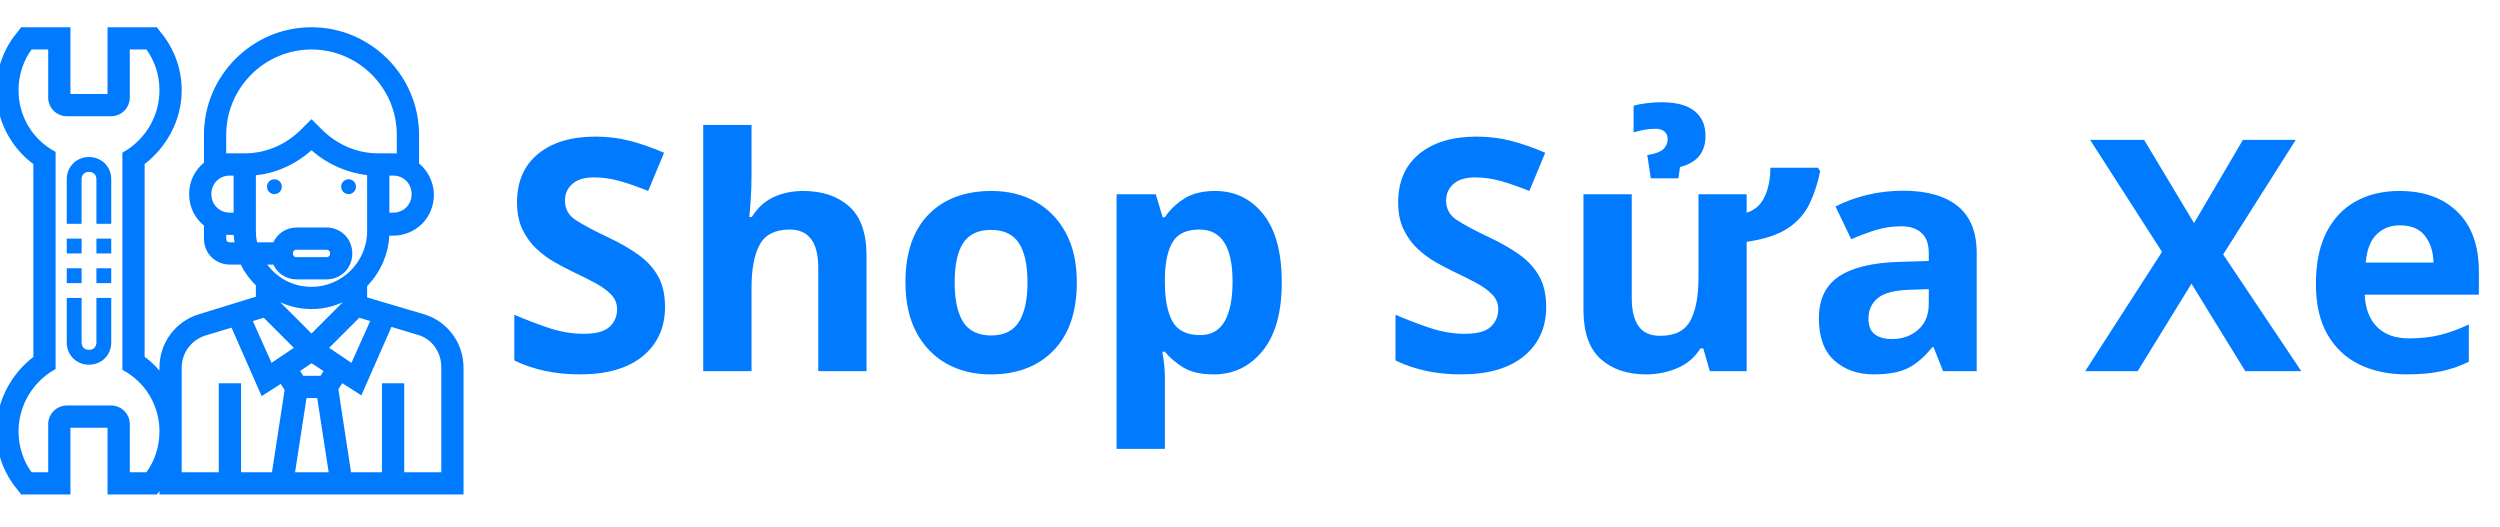
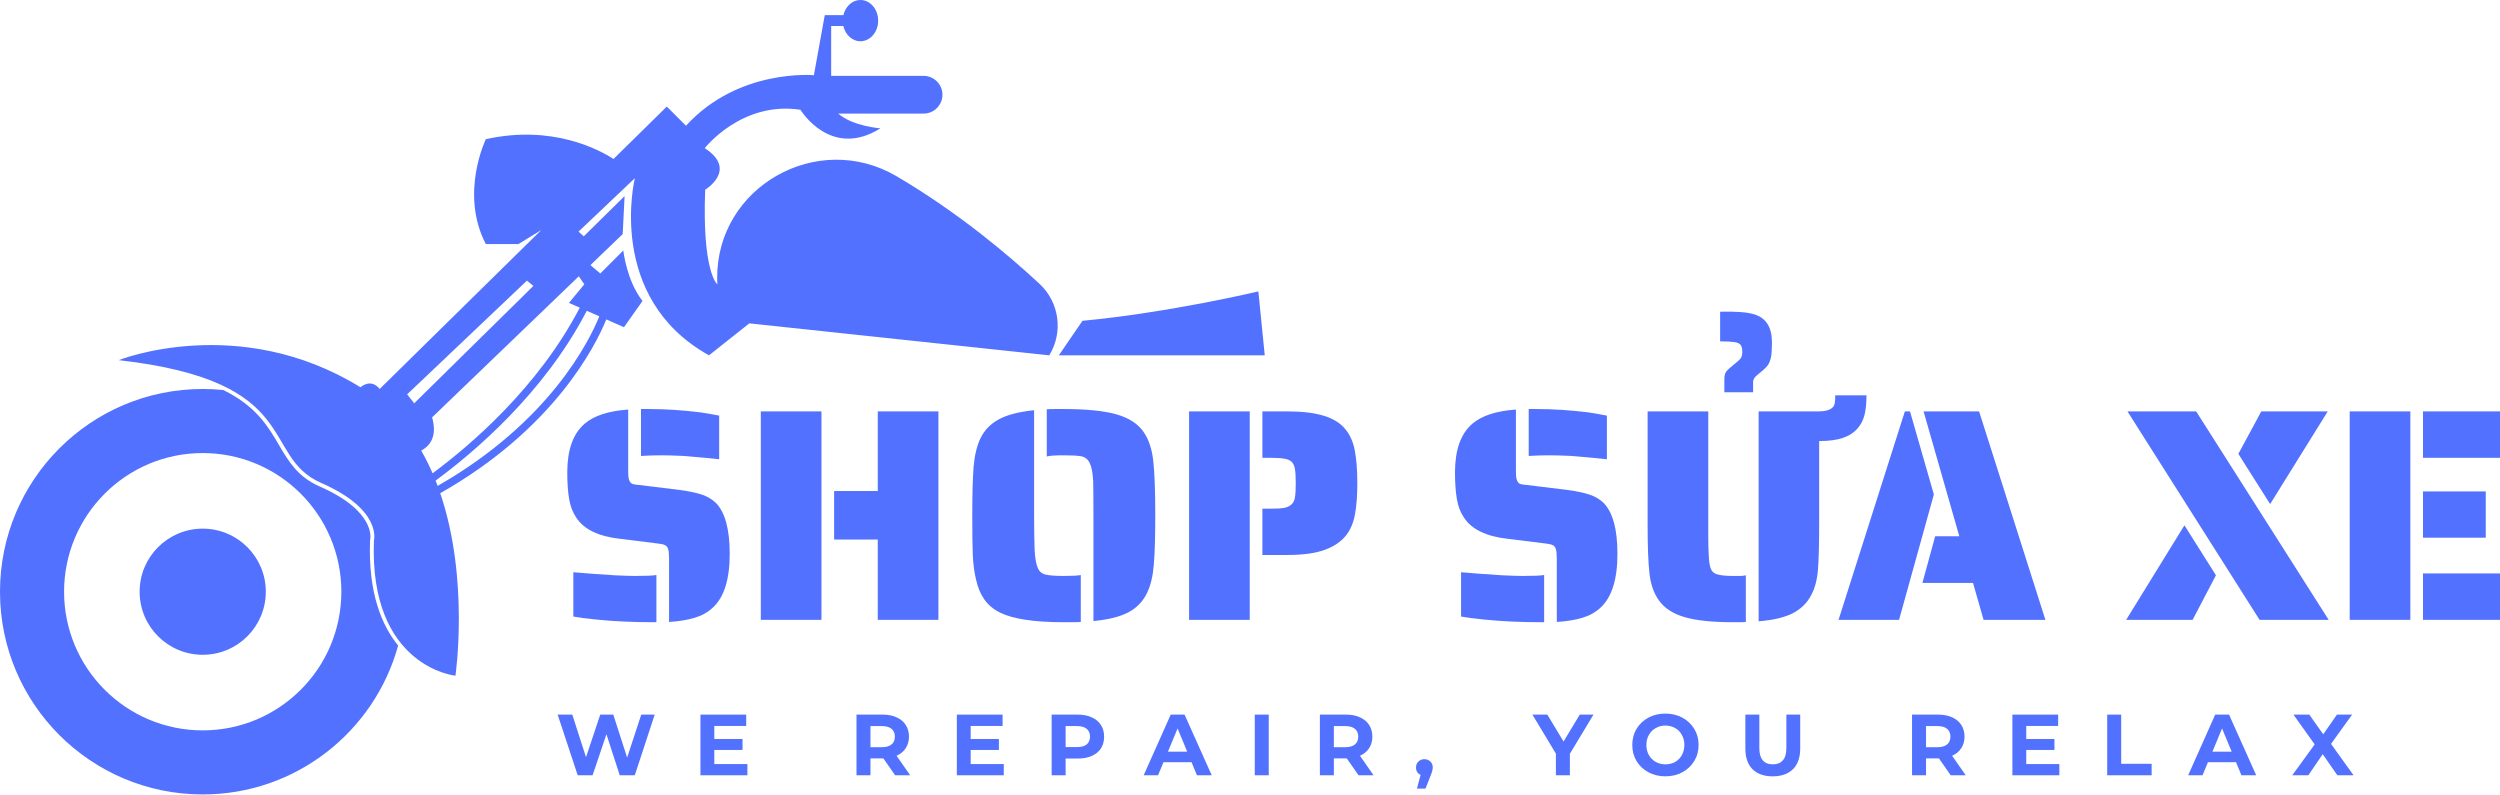
- <svg xmlns="http://www.w3.org/2000/svg" viewBox="39.022 134.834 334.158 70.4" width="334.158px" height="70.4px" preserveAspectRatio="none">
-   <g id="object-2" transform="matrix(1, 0, 0, 1, 0, 1.4210854715202004e-14)">
-     <g style="" transform="matrix(0.991339, 0, 0, 0.991339, 38.03028, 137.9792)" id="object-0">
-       <path d="M 58.1 39.7 L 50 37.3 v -2.1 c 1.8 -1.8 3 -4.3 3 -7.1 h 1 c 2.8 0 5 -2.2 5 -5 c 0 -1.6 -0.8 -3.1 -2 -4 L 57 15 C 57 7.3 50.7 1 43 1 s -14 6.3 -14 14 v 4 c -1.2 0.9 -2 2.3 -2 4 s 0.8 3.1 2 4 L 29 29 c 0 1.7 1.3 3 3 3 h 1.8 c 0.5 1.2 1.3 2.2 2.2 3.1 v 2.1 l -8.1 2.5 C 25 40.6 23 43.3 23 46.4 v 1.9 c -0.8 -1.2 -1.8 -2.3 -3 -3.1 v -26.5 c 3.1 -2.3 5 -5.9 5 -9.7 c 0 -2.8 -1 -5.5 -2.8 -7.6 L 21.9 1 L 16 1 v 9 h -6 v -9 h -5.9 l -0.3 0.4 C 2 3.5 1 6.2 1 9 c 0 3.9 1.9 7.5 5 9.7 v 26.5 C 2.9 47.5 1 51.1 1 55 c 0 2.8 1 5.5 2.8 7.6 l 0.3 0.4 L 10 63 v -9 h 6 v 9 h 5.9 l 0.3 -0.4 c 0.3 -0.3 0.5 -0.7 0.8 -1 L 23 63 h 40 v -16.6 c 0 -3.1 -2 -5.8 -4.9 -6.7 Z m -6.5 0.1 l -3 6.7 l -4 -2.7 l 4.7 -4.7 l 2.3 0.7 Z M 41.9 50 h 2.3 l 1.7 11 h -5.7 l 1.7 -11 Z m 2.6 -2 h -2.9 l -0.8 -1.3 L 43 45.2 l 2.3 1.5 L 44.5 48 Z M 54 26 h -1 v -6 h 1 c 1.7 0 3 1.3 3 3 s -1.3 3 -3 3 Z M 31 15 C 31 8.4 36.4 3 43 3 s 12 5.4 12 12 v 3.1 c -0.3 -0.1 -0.7 -0.1 -1 -0.1 h -1 h -1 c -3 0 -5.7 -1.2 -7.8 -3.2 L 43 13.6 l -1.2 1.2 C 39.7 16.8 37 18 34 18 h -1 h -1 c -0.3 0 -0.7 0 -1 0.1 L 31 15 Z m 1 5 h 1 v 6 h -1 c -1.7 0 -3 -1.3 -3 -3 s 1.3 -3 3 -3 Z m 0 10 c -0.6 0 -1 -0.4 -1 -1 v -1.1 c 0.3 0.1 0.7 0.1 1 0.1 h 1 c 0 0.7 0.1 1.4 0.2 2 L 32 30 Z m 6.2 2 c 0.4 1.2 1.5 2 2.8 2 h 4 c 1.7 0 3 -1.3 3 -3 s -1.3 -3 -3 -3 h -4 c -1.3 0 -2.4 0.8 -2.8 2 h -2.9 c -0.2 -0.6 -0.3 -1.3 -0.3 -2 v -8 c 3 -0.2 5.8 -1.5 8 -3.6 c 2.2 2.1 5 3.3 8 3.6 L 51 28 c 0 4.4 -3.6 8 -8 8 c -3 0 -5.5 -1.6 -6.9 -4 h 2.1 Z M 40 31 c 0 -0.6 0.4 -1 1 -1 h 4 c 0.6 0 1 0.4 1 1 s -0.4 1 -1 1 h -4 c -0.6 0 -1 -0.4 -1 -1 Z m 3 7 c 1.8 0 3.5 -0.5 5 -1.4 v 0.9 l -5 5 l -5 -5 v -0.9 C 39.5 37.5 41.2 38 43 38 Z m -6.3 1.1 l 4.7 4.7 l -4 2.7 l -3 -6.7 l 2.3 -0.7 Z M 21 61 L 18 61 v -7 c 0 -1.1 -0.9 -2 -2 -2 h -6 c -1.1 0 -2 0.9 -2 2 v 7 h -3 C 3.7 59.3 3 57.2 3 55 c 0 -3.4 1.7 -6.5 4.5 -8.4 L 8 46.3 v -28.7 l -0.5 -0.3 C 4.7 15.5 3 12.4 3 9 c 0 -2.2 0.7 -4.3 2 -6 L 8 3 v 7 c 0 1.1 0.9 2 2 2 h 6 c 1.1 0 2 -0.9 2 -2 v -7 h 3 C 22.3 4.7 23 6.8 23 9 c 0 3.4 -1.7 6.5 -4.5 8.4 L 18 17.7 v 28.7 l 0.5 0.3 C 21.3 48.5 23 51.6 23 55 c 0 2.2 -0.7 4.3 -2 6 Z M 25 46.4 c 0 -2.2 1.4 -4.1 3.5 -4.8 l 4 -1.2 l 4 9.1 l 2.5 -1.6 l 0.9 1.4 L 38.1 61 L 33 61 v -12 h -2 v 12 h -6 v -14.6 Z M 61 61 h -6 v -12 h -2 v 12 h -5.1 l -1.8 -11.8 l 0.9 -1.4 l 2.5 1.6 l 4 -9.1 l 4 1.2 c 2.1 0.6 3.5 2.6 3.5 4.8 L 61 61 Z" fill="#007AFF" stroke="#007AFF" />
-       <circle r="1" transform="translate(38,22)" fill="#007AFF" />
-       <circle r="1" transform="translate(48,22)" fill="#007AFF" />
-       <rect width="2" height="2" rx="0" ry="0" transform="translate(14,29)" fill="#007AFF" />
-       <path d="M 13 18 c -1.7 0 -3 1.3 -3 3 v 6 h 2 v -6 c 0 -0.6 0.4 -1 1 -1 s 1 0.4 1 1 v 6 h 2 v -6 c 0 -1.7 -1.3 -3 -3 -3 Z" fill="#007AFF" />
-       <rect width="2" height="2" rx="0" ry="0" transform="translate(10,29)" fill="#007AFF" />
-       <rect width="2" height="2" rx="0" ry="0" transform="translate(10,33)" fill="#007AFF" />
-       <path d="M 14 43 c 0 0.6 -0.4 1 -1 1 s -1 -0.4 -1 -1 v -6 h -2 v 6 c 0 1.7 1.3 3 3 3 s 3 -1.3 3 -3 v -6 h -2 v 6 Z" fill="#007AFF" />
-       <rect width="2" height="2" rx="0" ry="0" transform="translate(14,33)" fill="#007AFF" />
-     </g>
-     <text style="fill: rgb(0, 122, 255); font-family: &quot;MV Boli&quot;; font-size: 43.3px; font-weight: 700; paint-order: fill; text-transform: capitalize; white-space: pre;" x="105.784" y="184.434" id="object-1">Shop Sửa Xe</text>
+ <svg xmlns="http://www.w3.org/2000/svg" viewBox="48.731 79.264 296.269 94.148" width="296.269px" height="94.148px" preserveAspectRatio="none">
+   <defs>
+     <clipPath id="1ef7db16e5">
+       <path d="M 0 46 L 48 46 L 48 94.465 L 0 94.465 Z M 0 46 " clip-rule="nonzero" />
+     </clipPath>
+     <clipPath id="fcca1f46f5">
+       <path d="M 125 34 L 149.883 34 L 149.883 43 L 125 43 Z M 125 34 " clip-rule="nonzero" />
+     </clipPath>
+     <clipPath id="ba20a22b38">
+       <path d="M 14 0.039 L 126 0.039 L 126 81 L 14 81 Z M 14 0.039 " clip-rule="nonzero" />
+     </clipPath>
+   </defs>
+   <g id="object-35">
+     <g fill="#5271ff" fill-opacity="1" transform="matrix(1, 0, 0, 1, 48.7307, 79.17386)" id="object-0">
+       <g transform="translate(65.86808, 73.54667)">
+         <g>
+           <path d="M 19.359 -19.031 C 18.566 -19.125 17.176 -19.254 15.188 -19.422 C 14.082 -19.473 13.195 -19.5 12.531 -19.5 C 11.664 -19.5 10.852 -19.473 10.094 -19.422 L 10.094 -24.984 L 10.984 -24.984 C 12.953 -24.984 14.988 -24.852 17.094 -24.594 C 17.758 -24.5 18.516 -24.367 19.359 -24.203 Z M 13.422 -7.281 C 13.422 -7.789 13.383 -8.156 13.312 -8.375 C 13.25 -8.602 13.129 -8.758 12.953 -8.844 C 12.785 -8.938 12.5 -9.004 12.094 -9.047 L 7.688 -9.594 C 5.07 -9.875 3.312 -10.723 2.406 -12.141 C 2 -12.734 1.723 -13.461 1.578 -14.328 C 1.43 -15.191 1.359 -16.242 1.359 -17.484 C 1.359 -20.141 2.039 -22.055 3.406 -23.234 C 4.508 -24.191 6.234 -24.754 8.578 -24.922 L 8.578 -17.703 C 8.578 -17.391 8.586 -17.125 8.609 -16.906 C 8.641 -16.695 8.691 -16.531 8.766 -16.406 C 8.836 -16.258 8.957 -16.156 9.125 -16.094 C 9.289 -16.039 9.539 -16.004 9.875 -15.984 L 14.828 -15.375 C 15.859 -15.227 16.695 -15.047 17.344 -14.828 C 17.988 -14.609 18.539 -14.273 19 -13.828 C 20.07 -12.703 20.609 -10.703 20.609 -7.828 C 20.609 -4.785 19.938 -2.656 18.594 -1.438 C 18 -0.883 17.273 -0.484 16.422 -0.234 C 15.578 0.016 14.578 0.176 13.422 0.25 Z M 11.531 0.281 C 9.133 0.281 6.906 0.176 4.844 -0.031 C 3.625 -0.156 2.703 -0.273 2.078 -0.391 L 2.078 -5.641 C 3.492 -5.516 5.113 -5.395 6.938 -5.281 C 8.082 -5.227 8.895 -5.203 9.375 -5.203 C 10.664 -5.203 11.516 -5.238 11.922 -5.312 L 11.922 0.281 Z M 11.531 0.281 " />
+         </g>
+       </g>
+     </g>
+     <g fill="#5271ff" fill-opacity="1" transform="matrix(1, 0, 0, 1, 48.7307, 79.17386)" id="object-1">
+       <g transform="translate(87.83456, 73.54667)">
+         <g>
+           <path d="M 2.328 -24.703 L 9.516 -24.703 L 9.516 0 L 2.328 0 Z M 16.188 -9.516 L 11.016 -9.516 L 11.016 -15.266 L 16.188 -15.266 L 16.188 -24.703 L 23.375 -24.703 L 23.375 0 L 16.188 0 Z M 16.188 -9.516 " />
+         </g>
+       </g>
+     </g>
+     <g fill="#5271ff" fill-opacity="1" transform="matrix(1, 0, 0, 1, 48.7307, 79.17386)" id="object-2">
+       <g transform="translate(113.5339, 73.54667)">
+         <g>
+           <path d="M 16.047 -12.359 C 16.047 -14.43 16.035 -15.789 16.016 -16.438 C 15.961 -17.426 15.828 -18.141 15.609 -18.578 C 15.398 -19.023 15.055 -19.297 14.578 -19.391 C 14.098 -19.461 13.414 -19.5 12.531 -19.5 C 11.5 -19.5 10.828 -19.453 10.516 -19.359 L 10.516 -24.953 C 10.734 -24.973 11.055 -24.984 11.484 -24.984 L 12.531 -24.984 C 15.207 -24.984 17.281 -24.773 18.75 -24.359 C 20.227 -23.941 21.301 -23.254 21.969 -22.297 C 22.594 -21.41 22.984 -20.25 23.141 -18.812 C 23.297 -17.375 23.375 -15.223 23.375 -12.359 C 23.375 -9.836 23.316 -7.898 23.203 -6.547 C 23.098 -5.203 22.832 -4.086 22.406 -3.203 C 21.926 -2.191 21.188 -1.422 20.188 -0.891 C 19.195 -0.367 17.816 -0.023 16.047 0.141 Z M 12.531 0.281 C 9.031 0.281 6.516 -0.098 4.984 -0.859 C 4.203 -1.242 3.582 -1.758 3.125 -2.406 C 2.664 -3.051 2.332 -3.852 2.125 -4.812 C 1.926 -5.645 1.801 -6.602 1.75 -7.688 C 1.707 -8.781 1.688 -10.336 1.688 -12.359 C 1.688 -14.867 1.738 -16.789 1.844 -18.125 C 1.957 -19.469 2.227 -20.598 2.656 -21.516 C 3.133 -22.492 3.863 -23.242 4.844 -23.766 C 5.82 -24.297 7.211 -24.656 9.016 -24.844 L 9.016 -12.359 C 9.016 -10.941 9.035 -9.586 9.078 -8.297 C 9.129 -7.316 9.254 -6.598 9.453 -6.141 C 9.66 -5.68 10.004 -5.414 10.484 -5.344 C 10.891 -5.25 11.57 -5.203 12.531 -5.203 C 13.508 -5.203 14.18 -5.238 14.547 -5.312 L 14.547 0.25 C 14.328 0.27 14.004 0.281 13.578 0.281 Z M 12.531 0.281 " />
+         </g>
+       </g>
+     </g>
+     <g fill="#5271ff" fill-opacity="1" transform="matrix(1, 0, 0, 1, 48.7307, 79.17386)" id="object-3">
+       <g transform="translate(138.5872, 73.54667)">
+         <g>
+           <path d="M 2.328 -24.703 L 9.516 -24.703 L 9.516 0 L 2.328 0 Z M 11.016 -13.172 L 11.891 -13.172 C 12.648 -13.172 13.211 -13.203 13.578 -13.266 C 13.953 -13.328 14.25 -13.469 14.469 -13.688 C 14.688 -13.875 14.82 -14.148 14.875 -14.516 C 14.938 -14.891 14.969 -15.445 14.969 -16.188 C 14.969 -16.938 14.938 -17.492 14.875 -17.859 C 14.82 -18.234 14.688 -18.531 14.469 -18.75 C 14.25 -18.938 13.945 -19.055 13.562 -19.109 C 13.188 -19.172 12.629 -19.203 11.891 -19.203 L 11.016 -19.203 L 11.016 -24.703 L 14 -24.703 C 15.77 -24.703 17.211 -24.523 18.328 -24.172 C 19.441 -23.828 20.285 -23.297 20.859 -22.578 C 21.41 -21.91 21.781 -21.066 21.969 -20.047 C 22.164 -19.035 22.266 -17.75 22.266 -16.188 C 22.266 -14.707 22.172 -13.473 21.984 -12.484 C 21.805 -11.504 21.457 -10.68 20.938 -10.016 C 20.332 -9.254 19.473 -8.676 18.359 -8.281 C 17.254 -7.883 15.801 -7.688 14 -7.688 L 11.016 -7.688 Z M 11.016 -13.172 " />
+         </g>
+       </g>
+     </g>
+     <g fill="#5271ff" fill-opacity="1" transform="matrix(1, 0, 0, 1, 48.7307, 79.17386)" id="object-5">
+       <g transform="translate(171.0703, 73.54667)">
+         <g>
+           <path d="M 19.359 -19.031 C 18.566 -19.125 17.176 -19.254 15.188 -19.422 C 14.082 -19.473 13.195 -19.5 12.531 -19.5 C 11.664 -19.5 10.852 -19.473 10.094 -19.422 L 10.094 -24.984 L 10.984 -24.984 C 12.953 -24.984 14.988 -24.852 17.094 -24.594 C 17.758 -24.5 18.516 -24.367 19.359 -24.203 Z M 13.422 -7.281 C 13.422 -7.789 13.383 -8.156 13.312 -8.375 C 13.25 -8.602 13.129 -8.758 12.953 -8.844 C 12.785 -8.938 12.5 -9.004 12.094 -9.047 L 7.688 -9.594 C 5.07 -9.875 3.312 -10.723 2.406 -12.141 C 2 -12.734 1.723 -13.461 1.578 -14.328 C 1.43 -15.191 1.359 -16.242 1.359 -17.484 C 1.359 -20.141 2.039 -22.055 3.406 -23.234 C 4.508 -24.191 6.234 -24.754 8.578 -24.922 L 8.578 -17.703 C 8.578 -17.391 8.586 -17.125 8.609 -16.906 C 8.641 -16.695 8.691 -16.531 8.766 -16.406 C 8.836 -16.258 8.957 -16.156 9.125 -16.094 C 9.289 -16.039 9.539 -16.004 9.875 -15.984 L 14.828 -15.375 C 15.859 -15.227 16.695 -15.047 17.344 -14.828 C 17.988 -14.609 18.539 -14.273 19 -13.828 C 20.07 -12.703 20.609 -10.703 20.609 -7.828 C 20.609 -4.785 19.938 -2.656 18.594 -1.438 C 18 -0.883 17.273 -0.484 16.422 -0.234 C 15.578 0.016 14.578 0.176 13.422 0.25 Z M 11.531 0.281 C 9.133 0.281 6.906 0.176 4.844 -0.031 C 3.625 -0.156 2.703 -0.273 2.078 -0.391 L 2.078 -5.641 C 3.492 -5.516 5.113 -5.395 6.938 -5.281 C 8.082 -5.227 8.895 -5.203 9.375 -5.203 C 10.664 -5.203 11.516 -5.238 11.922 -5.312 L 11.922 0.281 Z M 11.531 0.281 " />
+         </g>
+       </g>
+     </g>
+     <g fill="#5271ff" fill-opacity="1" transform="matrix(1, 0, 0, 1, 48.7307, 79.17386)" id="object-6">
+       <g transform="translate(193.0367, 73.54667)">
+         <g>
+           <path d="M 28.156 -26.609 C 28.156 -25.723 28.082 -24.969 27.938 -24.344 C 27.789 -23.719 27.523 -23.18 27.141 -22.734 C 26.691 -22.203 26.098 -21.812 25.359 -21.562 C 24.629 -21.312 23.691 -21.188 22.547 -21.188 L 22.547 -11.281 C 22.547 -8.926 22.5 -7.148 22.406 -5.953 C 22.312 -4.766 22.047 -3.758 21.609 -2.938 C 21.129 -2.008 20.398 -1.289 19.422 -0.781 C 18.441 -0.281 17.094 0.035 15.375 0.172 L 15.375 -24.703 L 22.438 -24.703 C 23.301 -24.703 23.891 -24.879 24.203 -25.234 C 24.316 -25.379 24.383 -25.551 24.406 -25.75 C 24.438 -25.957 24.453 -26.242 24.453 -26.609 Z M 13.219 -5.203 C 13.406 -5.203 13.617 -5.227 13.859 -5.281 L 13.859 0.25 C 13.691 0.27 13.453 0.281 13.141 0.281 L 12.391 0.281 C 9.879 0.281 7.941 0.078 6.578 -0.328 C 5.211 -0.734 4.207 -1.391 3.562 -2.297 C 2.957 -3.141 2.582 -4.207 2.438 -5.5 C 2.289 -6.789 2.219 -8.719 2.219 -11.281 L 2.219 -24.703 L 9.406 -24.703 L 9.406 -9.844 C 9.406 -8.957 9.43 -8.102 9.484 -7.281 C 9.523 -6.633 9.629 -6.164 9.797 -5.875 C 9.961 -5.594 10.254 -5.414 10.672 -5.344 C 11.023 -5.25 11.598 -5.203 12.391 -5.203 Z M 11.312 -28.516 C 11.312 -28.941 11.395 -29.254 11.562 -29.453 C 11.727 -29.66 12.113 -30.004 12.719 -30.484 C 13 -30.703 13.188 -30.891 13.281 -31.047 C 13.383 -31.203 13.438 -31.445 13.438 -31.781 C 13.438 -32.164 13.363 -32.441 13.219 -32.609 C 13.07 -32.773 12.82 -32.879 12.469 -32.922 C 12.125 -32.973 11.57 -33 10.812 -33 L 10.812 -36.516 C 12.727 -36.566 14.094 -36.457 14.906 -36.188 C 16.27 -35.758 16.953 -34.66 16.953 -32.891 C 16.953 -32.117 16.914 -31.539 16.844 -31.156 C 16.77 -30.781 16.648 -30.461 16.484 -30.203 C 16.336 -30.004 16.141 -29.797 15.891 -29.578 C 15.641 -29.367 15.469 -29.227 15.375 -29.156 C 15.352 -29.133 15.273 -29.066 15.141 -28.953 C 15.004 -28.848 14.898 -28.727 14.828 -28.594 C 14.754 -28.469 14.719 -28.332 14.719 -28.188 L 14.719 -26.969 L 11.312 -26.969 Z M 11.312 -28.516 " />
+         </g>
+       </g>
+     </g>
+     <g fill="#5271ff" fill-opacity="1" transform="matrix(1, 0, 0, 1, 48.7307, 79.17386)" id="object-7">
+       <g transform="translate(217.8029, 73.54667)">
+         <g>
+           <path d="M 7.938 -24.703 L 8.547 -24.703 L 11.375 -14.859 L 7.25 0 L 0.078 0 Z M 16.016 -4.375 L 10.016 -4.375 L 11.531 -9.906 L 14.391 -9.906 L 10.156 -24.703 L 16.734 -24.703 L 24.594 0 L 17.266 0 Z M 16.016 -4.375 " />
+         </g>
+       </g>
+     </g>
+     <g fill="#5271ff" fill-opacity="1" transform="matrix(1, 0, 0, 1, 48.7307, 79.17386)" id="object-9">
+       <g transform="translate(251.7935, 73.54667)">
+         <g>
+           <path d="M 0.328 -24.703 L 8.469 -24.703 L 24.172 0 L 15.984 0 Z M 13.469 -19.672 L 16.188 -24.703 L 24.062 -24.703 L 17.234 -13.719 Z M 7.078 -11.203 L 10.812 -5.281 L 8.047 0 L 0.172 0 Z M 7.078 -11.203 " />
+         </g>
+       </g>
+     </g>
+     <g fill="#5271ff" fill-opacity="1" transform="matrix(1, 0, 0, 1, 48.7307, 79.17386)" id="object-10">
+       <g transform="translate(276.1289, 73.54667)">
+         <g>
+           <path d="M 2.328 -24.703 L 9.516 -24.703 L 9.516 0 L 2.328 0 Z M 11.016 -24.703 L 20.141 -24.703 L 20.141 -19.203 L 11.016 -19.203 Z M 11.016 -15.219 L 18.453 -15.219 L 18.453 -9.734 L 11.016 -9.734 Z M 11.016 -5.5 L 20.141 -5.5 L 20.141 0 L 11.016 0 Z M 11.016 -5.5 " />
+         </g>
+       </g>
+     </g>
+     <g fill="#5271ff" fill-opacity="1" transform="matrix(1, 0, 0, 1, 48.7307, 79.17386)" id="object-11">
+       <g transform="translate(65.86808, 91.96584)">
+         <g>
+           <path d="M 11.719 -7.188 L 9.359 0 L 7.578 0 L 6 -4.859 L 4.359 0 L 2.594 0 L 0.219 -7.188 L 1.953 -7.188 L 3.578 -2.141 L 5.266 -7.188 L 6.812 -7.188 L 8.453 -2.094 L 10.125 -7.188 Z M 11.719 -7.188 " />
+         </g>
+       </g>
+     </g>
+     <g fill="#5271ff" fill-opacity="1" transform="matrix(1, 0, 0, 1, 48.7307, 79.17386)" id="object-12">
+       <g transform="translate(82.15033, 91.96584)">
+         <g>
+           <path d="M 6.422 -1.328 L 6.422 0 L 0.859 0 L 0.859 -7.188 L 6.281 -7.188 L 6.281 -5.844 L 2.5 -5.844 L 2.5 -4.297 L 5.844 -4.297 L 5.844 -3 L 2.5 -3 L 2.5 -1.328 Z M 6.422 -1.328 " />
+         </g>
+       </g>
+     </g>
+     <g fill="#5271ff" fill-opacity="1" transform="matrix(1, 0, 0, 1, 48.7307, 79.17386)" id="object-14">
+       <g transform="translate(100.6414, 91.96584)">
+         <g>
+           <path d="M 5.438 0 L 4.047 -2 L 2.516 -2 L 2.516 0 L 0.859 0 L 0.859 -7.188 L 3.969 -7.188 C 4.602 -7.188 5.156 -7.078 5.625 -6.859 C 6.094 -6.648 6.453 -6.348 6.703 -5.953 C 6.953 -5.566 7.078 -5.109 7.078 -4.578 C 7.078 -4.047 6.945 -3.586 6.688 -3.203 C 6.438 -2.816 6.078 -2.52 5.609 -2.312 L 7.219 0 Z M 5.406 -4.578 C 5.406 -4.984 5.273 -5.289 5.016 -5.5 C 4.754 -5.719 4.375 -5.828 3.875 -5.828 L 2.516 -5.828 L 2.516 -3.328 L 3.875 -3.328 C 4.375 -3.328 4.754 -3.438 5.016 -3.656 C 5.273 -3.875 5.406 -4.18 5.406 -4.578 Z M 5.406 -4.578 " />
+         </g>
+       </g>
+     </g>
+     <g fill="#5271ff" fill-opacity="1" transform="matrix(1, 0, 0, 1, 48.7307, 79.17386)" id="object-15">
+       <g transform="translate(112.5334, 91.96584)">
+         <g>
+           <path d="M 6.422 -1.328 L 6.422 0 L 0.859 0 L 0.859 -7.188 L 6.281 -7.188 L 6.281 -5.844 L 2.5 -5.844 L 2.5 -4.297 L 5.844 -4.297 L 5.844 -3 L 2.5 -3 L 2.5 -1.328 Z M 6.422 -1.328 " />
+         </g>
+       </g>
+     </g>
+     <g fill="#5271ff" fill-opacity="1" transform="matrix(1, 0, 0, 1, 48.7307, 79.17386)" id="object-16">
+       <g transform="translate(123.7689, 91.96584)">
+         <g>
+           <path d="M 3.969 -7.188 C 4.602 -7.188 5.156 -7.078 5.625 -6.859 C 6.094 -6.648 6.453 -6.348 6.703 -5.953 C 6.953 -5.566 7.078 -5.109 7.078 -4.578 C 7.078 -4.047 6.953 -3.582 6.703 -3.188 C 6.453 -2.801 6.094 -2.504 5.625 -2.297 C 5.156 -2.086 4.602 -1.984 3.969 -1.984 L 2.516 -1.984 L 2.516 0 L 0.859 0 L 0.859 -7.188 Z M 3.875 -3.344 C 4.375 -3.344 4.754 -3.445 5.016 -3.656 C 5.273 -3.875 5.406 -4.18 5.406 -4.578 C 5.406 -4.984 5.273 -5.289 5.016 -5.5 C 4.754 -5.719 4.375 -5.828 3.875 -5.828 L 2.516 -5.828 L 2.516 -3.344 Z M 3.875 -3.344 " />
+         </g>
+       </g>
+     </g>
+     <g fill="#5271ff" fill-opacity="1" transform="matrix(1, 0, 0, 1, 48.7307, 79.17386)" id="object-17">
+       <g transform="translate(135.6302, 91.96584)">
+         <g>
+           <path d="M 5.578 -1.547 L 2.25 -1.547 L 1.609 0 L -0.094 0 L 3.109 -7.188 L 4.75 -7.188 L 7.969 0 L 6.219 0 Z M 5.062 -2.797 L 3.922 -5.547 L 2.781 -2.797 Z M 5.062 -2.797 " />
+         </g>
+       </g>
+     </g>
+     <g fill="#5271ff" fill-opacity="1" transform="matrix(1, 0, 0, 1, 48.7307, 79.17386)" id="object-18">
+       <g transform="translate(147.8402, 91.96584)">
+         <g>
+           <path d="M 0.859 -7.188 L 2.516 -7.188 L 2.516 0 L 0.859 0 Z M 0.859 -7.188 " />
+         </g>
+       </g>
+     </g>
+     <g fill="#5271ff" fill-opacity="1" transform="matrix(1, 0, 0, 1, 48.7307, 79.17386)" id="object-19">
+       <g transform="translate(155.5573, 91.96584)">
+         <g>
+           <path d="M 5.438 0 L 4.047 -2 L 2.516 -2 L 2.516 0 L 0.859 0 L 0.859 -7.188 L 3.969 -7.188 C 4.602 -7.188 5.156 -7.078 5.625 -6.859 C 6.094 -6.648 6.453 -6.348 6.703 -5.953 C 6.953 -5.566 7.078 -5.109 7.078 -4.578 C 7.078 -4.047 6.945 -3.586 6.688 -3.203 C 6.438 -2.816 6.078 -2.52 5.609 -2.312 L 7.219 0 Z M 5.406 -4.578 C 5.406 -4.984 5.273 -5.289 5.016 -5.5 C 4.754 -5.719 4.375 -5.828 3.875 -5.828 L 2.516 -5.828 L 2.516 -3.328 L 3.875 -3.328 C 4.375 -3.328 4.754 -3.438 5.016 -3.656 C 5.273 -3.875 5.406 -4.18 5.406 -4.578 Z M 5.406 -4.578 " />
+         </g>
+       </g>
+     </g>
+     <g fill="#5271ff" fill-opacity="1" transform="matrix(1, 0, 0, 1, 48.7307, 79.17386)" id="object-20">
+       <g transform="translate(167.4493, 91.96584)">
+         <g>
+           <path d="M 1.359 -1.906 C 1.641 -1.906 1.875 -1.812 2.062 -1.625 C 2.25 -1.445 2.344 -1.211 2.344 -0.922 C 2.344 -0.785 2.32 -0.648 2.281 -0.516 C 2.25 -0.379 2.176 -0.172 2.062 0.109 L 1.484 1.578 L 0.469 1.578 L 0.906 -0.047 C 0.738 -0.117 0.602 -0.227 0.5 -0.375 C 0.406 -0.531 0.359 -0.711 0.359 -0.922 C 0.359 -1.211 0.453 -1.445 0.641 -1.625 C 0.828 -1.812 1.066 -1.906 1.359 -1.906 Z M 1.359 -1.906 " />
+         </g>
+       </g>
+     </g>
+     <g fill="#5271ff" fill-opacity="1" transform="matrix(1, 0, 0, 1, 48.7307, 79.17386)" id="object-22">
+       <g transform="translate(181.7451, 91.96584)">
+         <g>
+           <path d="M 4.297 -2.547 L 4.297 0 L 2.641 0 L 2.641 -2.562 L -0.141 -7.188 L 1.625 -7.188 L 3.547 -4 L 5.469 -7.188 L 7.094 -7.188 Z M 4.297 -2.547 " />
+         </g>
+       </g>
+     </g>
+     <g fill="#5271ff" fill-opacity="1" transform="matrix(1, 0, 0, 1, 48.7307, 79.17386)" id="object-23">
+       <g transform="translate(193.0319, 91.96584)">
+         <g>
+           <path d="M 4.328 0.125 C 3.586 0.125 2.914 -0.035 2.312 -0.359 C 1.719 -0.68 1.25 -1.125 0.906 -1.688 C 0.57 -2.25 0.406 -2.883 0.406 -3.594 C 0.406 -4.301 0.57 -4.938 0.906 -5.5 C 1.25 -6.062 1.719 -6.504 2.312 -6.828 C 2.914 -7.148 3.586 -7.312 4.328 -7.312 C 5.078 -7.312 5.75 -7.148 6.344 -6.828 C 6.938 -6.504 7.406 -6.062 7.75 -5.5 C 8.094 -4.938 8.266 -4.301 8.266 -3.594 C 8.266 -2.883 8.094 -2.25 7.75 -1.688 C 7.406 -1.125 6.938 -0.68 6.344 -0.359 C 5.75 -0.035 5.078 0.125 4.328 0.125 Z M 4.328 -1.297 C 4.754 -1.297 5.141 -1.391 5.484 -1.578 C 5.828 -1.773 6.094 -2.047 6.281 -2.391 C 6.477 -2.742 6.578 -3.145 6.578 -3.594 C 6.578 -4.039 6.477 -4.438 6.281 -4.781 C 6.094 -5.133 5.828 -5.406 5.484 -5.594 C 5.141 -5.789 4.754 -5.891 4.328 -5.891 C 3.91 -5.891 3.531 -5.789 3.188 -5.594 C 2.844 -5.406 2.57 -5.133 2.375 -4.781 C 2.176 -4.438 2.078 -4.039 2.078 -3.594 C 2.078 -3.145 2.176 -2.742 2.375 -2.391 C 2.57 -2.047 2.844 -1.773 3.188 -1.578 C 3.531 -1.391 3.91 -1.297 4.328 -1.297 Z M 4.328 -1.297 " />
+         </g>
+       </g>
+     </g>
+     <g fill="#5271ff" fill-opacity="1" transform="matrix(1, 0, 0, 1, 48.7307, 79.17386)" id="object-24">
+       <g transform="translate(206.042, 91.96584)">
+         <g>
+           <path d="M 4.047 0.125 C 3.016 0.125 2.211 -0.156 1.641 -0.719 C 1.078 -1.289 0.797 -2.102 0.797 -3.156 L 0.797 -7.188 L 2.453 -7.188 L 2.453 -3.219 C 2.453 -1.938 2.988 -1.297 4.062 -1.297 C 4.57 -1.297 4.961 -1.453 5.234 -1.766 C 5.516 -2.078 5.656 -2.562 5.656 -3.219 L 5.656 -7.188 L 7.297 -7.188 L 7.297 -3.156 C 7.297 -2.102 7.008 -1.289 6.438 -0.719 C 5.863 -0.156 5.066 0.125 4.047 0.125 Z M 4.047 0.125 " />
+         </g>
+       </g>
+     </g>
+     <g fill="#5271ff" fill-opacity="1" transform="matrix(1, 0, 0, 1, 48.7307, 79.17386)" id="object-26">
+       <g transform="translate(225.7332, 91.96584)">
+         <g>
+           <path d="M 5.438 0 L 4.047 -2 L 2.516 -2 L 2.516 0 L 0.859 0 L 0.859 -7.188 L 3.969 -7.188 C 4.602 -7.188 5.156 -7.078 5.625 -6.859 C 6.094 -6.648 6.453 -6.348 6.703 -5.953 C 6.953 -5.566 7.078 -5.109 7.078 -4.578 C 7.078 -4.047 6.945 -3.586 6.688 -3.203 C 6.438 -2.816 6.078 -2.52 5.609 -2.312 L 7.219 0 Z M 5.406 -4.578 C 5.406 -4.984 5.273 -5.289 5.016 -5.5 C 4.754 -5.719 4.375 -5.828 3.875 -5.828 L 2.516 -5.828 L 2.516 -3.328 L 3.875 -3.328 C 4.375 -3.328 4.754 -3.438 5.016 -3.656 C 5.273 -3.875 5.406 -4.18 5.406 -4.578 Z M 5.406 -4.578 " />
+         </g>
+       </g>
+     </g>
+     <g fill="#5271ff" fill-opacity="1" transform="matrix(1, 0, 0, 1, 48.7307, 79.17386)" id="object-27">
+       <g transform="translate(237.6252, 91.96584)">
+         <g>
+           <path d="M 6.422 -1.328 L 6.422 0 L 0.859 0 L 0.859 -7.188 L 6.281 -7.188 L 6.281 -5.844 L 2.5 -5.844 L 2.5 -4.297 L 5.844 -4.297 L 5.844 -3 L 2.5 -3 L 2.5 -1.328 Z M 6.422 -1.328 " />
+         </g>
+       </g>
+     </g>
+     <g fill="#5271ff" fill-opacity="1" transform="matrix(1, 0, 0, 1, 48.7307, 79.17386)" id="object-28">
+       <g transform="translate(248.8607, 91.96584)">
+         <g>
+           <path d="M 0.859 -7.188 L 2.516 -7.188 L 2.516 -1.359 L 6.125 -1.359 L 6.125 0 L 0.859 0 Z M 0.859 -7.188 " />
+         </g>
+       </g>
+     </g>
+     <g fill="#5271ff" fill-opacity="1" transform="matrix(1, 0, 0, 1, 48.7307, 79.17386)" id="object-29">
+       <g transform="translate(259.409, 91.96584)">
+         <g>
+           <path d="M 5.578 -1.547 L 2.25 -1.547 L 1.609 0 L -0.094 0 L 3.109 -7.188 L 4.75 -7.188 L 7.969 0 L 6.219 0 Z M 5.062 -2.797 L 3.922 -5.547 L 2.781 -2.797 Z M 5.062 -2.797 " />
+         </g>
+       </g>
+     </g>
+     <g fill="#5271ff" fill-opacity="1" transform="matrix(1, 0, 0, 1, 48.7307, 79.17386)" id="object-30">
+       <g transform="translate(271.619, 91.96584)">
+         <g>
+           <path d="M 5.375 0 L 3.641 -2.5 L 1.938 0 L 0.031 0 L 2.688 -3.656 L 0.172 -7.188 L 2.047 -7.188 L 3.703 -4.859 L 5.328 -7.188 L 7.125 -7.188 L 4.625 -3.719 L 7.297 0 Z M 5.375 0 " />
+         </g>
+       </g>
+     </g>
+     <path fill="#5271ff" d="M 72.754 141.912 C 76.883 141.912 80.231 145.26 80.231 149.389 C 80.231 153.518 76.883 156.861 72.754 156.861 C 68.625 156.861 65.278 153.518 65.278 149.389 C 65.278 145.26 68.625 141.912 72.754 141.912" fill-opacity="1" fill-rule="nonzero" id="object-31" />
+     <g clip-path="url(#1ef7db16e5)" transform="matrix(1, 0, 0, 1, 48.7307, 79.17386)" id="object-32">
+       <path fill="#5271ff" d="M 7.594 70.215 C 7.594 61.141 14.949 53.781 24.023 53.781 C 33.098 53.781 40.453 61.141 40.453 70.215 C 40.453 79.289 33.098 86.645 24.023 86.645 C 14.949 86.645 7.594 79.289 7.594 70.215 Z M 0 70.215 C 0 83.484 10.754 94.238 24.023 94.238 C 35.082 94.238 44.387 86.766 47.184 76.594 C 45.207 74.168 43.621 70.289 43.855 64.125 L 43.871 64.023 C 43.879 63.988 44.637 60.695 37.875 57.738 C 35.277 56.598 34.199 54.766 33.059 52.824 C 31.762 50.613 30.359 48.23 26.465 46.312 C 25.66 46.23 24.848 46.188 24.023 46.188 C 10.754 46.188 0 56.945 0 70.215 " fill-opacity="1" fill-rule="nonzero" />
+     </g>
+     <g clip-path="url(#fcca1f46f5)" transform="matrix(1, 0, 0, 1, 48.7307, 79.17386)" id="object-33">
+       <path fill="#5271ff" d="M 149.125 34.621 L 149.883 42.199 L 125.48 42.199 L 128.281 38.109 C 138.668 37.121 149.125 34.621 149.125 34.621 " fill-opacity="1" fill-rule="nonzero" />
+     </g>
+     <g clip-path="url(#ba20a22b38)" transform="matrix(1, 0, 0, 1, 48.7307, 79.17386)" id="object-34">
+       <path fill="#5271ff" d="M 48.25 46.824 L 62.449 33.344 L 63.211 33.973 L 49.086 47.883 Z M 49.914 53.484 C 50.773 53.043 51.902 51.988 51.207 49.551 L 68.594 32.832 L 69.246 33.785 L 67.426 35.984 L 68.707 36.551 C 63.777 46.027 55.73 52.871 51.266 56.176 C 50.863 55.258 50.418 54.355 49.914 53.484 Z M 51.621 57.043 C 56.137 53.727 64.469 46.703 69.539 36.922 L 71.023 37.574 C 69.844 40.492 65.133 50.098 51.863 57.672 C 51.785 57.461 51.707 57.25 51.621 57.043 Z M 53.973 80.168 C 53.973 80.168 55.648 68.75 52.172 58.539 C 65.703 50.863 70.586 41.055 71.852 37.941 L 73.945 38.867 L 76.141 35.758 C 74.246 33.332 73.867 29.77 73.867 29.77 L 71.141 32.5 L 69.969 31.508 L 73.793 27.832 L 74.02 23.328 L 69.18 28.094 L 68.562 27.539 L 75.234 21.207 C 75.234 21.207 71.746 35.379 84.023 42.199 L 88.797 38.41 L 124.344 42.199 C 126.031 39.465 125.547 35.922 123.195 33.73 C 119.531 30.32 113.551 25.266 106.246 20.973 C 96.895 15.477 84.918 22.219 84.992 33.066 C 84.992 33.305 85 33.547 85.008 33.785 C 85.008 33.785 83.191 32.348 83.57 22.57 C 83.57 22.57 87.48 20.223 83.52 17.645 C 83.52 17.645 87.887 12.035 94.859 13.098 C 94.859 13.098 98.422 19.008 104.336 15.297 C 104.336 15.297 101.074 15.066 99.332 13.551 L 109.449 13.551 C 110.684 13.551 111.688 12.551 111.688 11.316 C 111.688 10.082 110.684 9.082 109.449 9.082 L 98.5 9.082 L 98.5 3.168 L 99.941 3.168 C 100.188 4.211 100.996 4.98 101.965 4.98 C 103.129 4.98 104.07 3.883 104.07 2.535 C 104.07 1.184 103.129 0.09 101.965 0.09 C 101 0.09 100.195 0.852 99.949 1.883 L 97.742 1.883 L 96.453 9.004 C 96.453 9.004 87.508 8.172 81.297 14.992 L 79.02 12.719 L 72.707 18.93 C 71.004 17.828 65.453 14.832 57.574 16.586 C 57.574 16.586 54.449 23.02 57.574 29.012 L 61.438 29.012 L 64.145 27.352 L 44.992 46.188 C 44.992 46.188 44.113 44.867 42.719 45.984 C 28.285 37.09 14.07 42.77 14.07 42.77 C 36.125 45.27 30.781 54.137 38.059 57.32 C 45.332 60.504 44.312 64.141 44.312 64.141 C 43.742 79.145 53.973 80.168 53.973 80.168 " fill-opacity="1" fill-rule="nonzero" />
+     </g>
  </g>
</svg>
